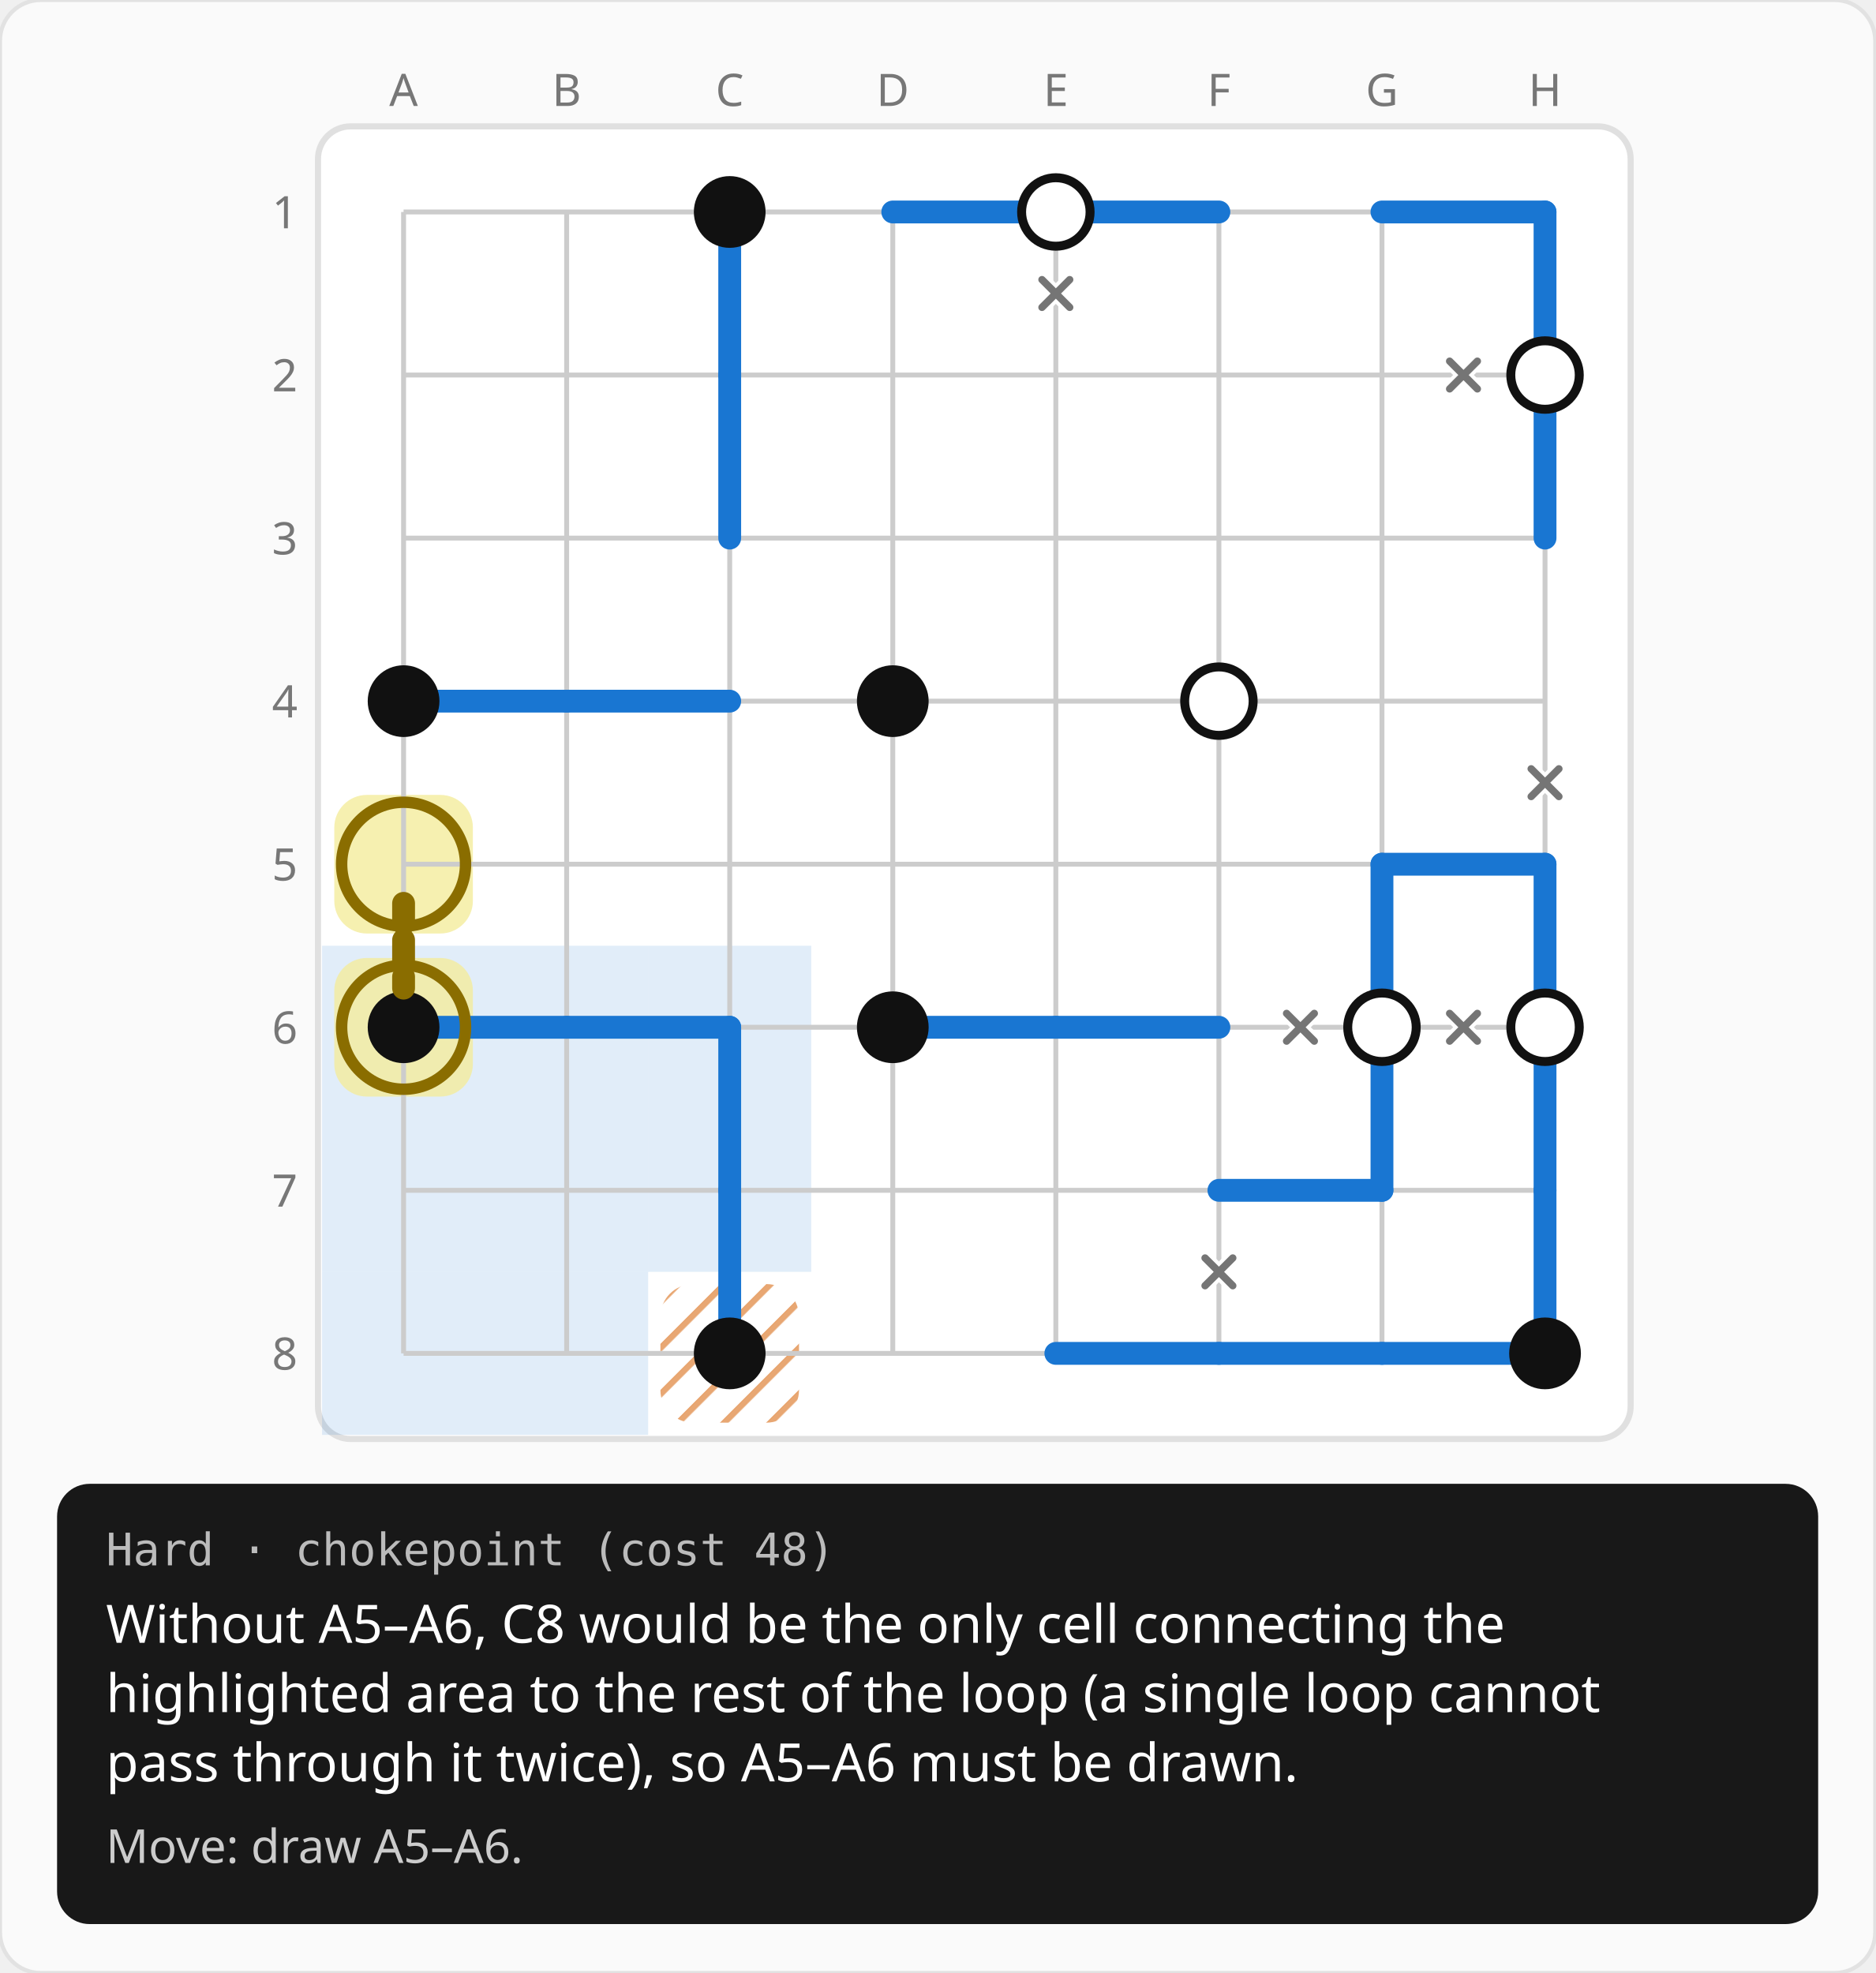
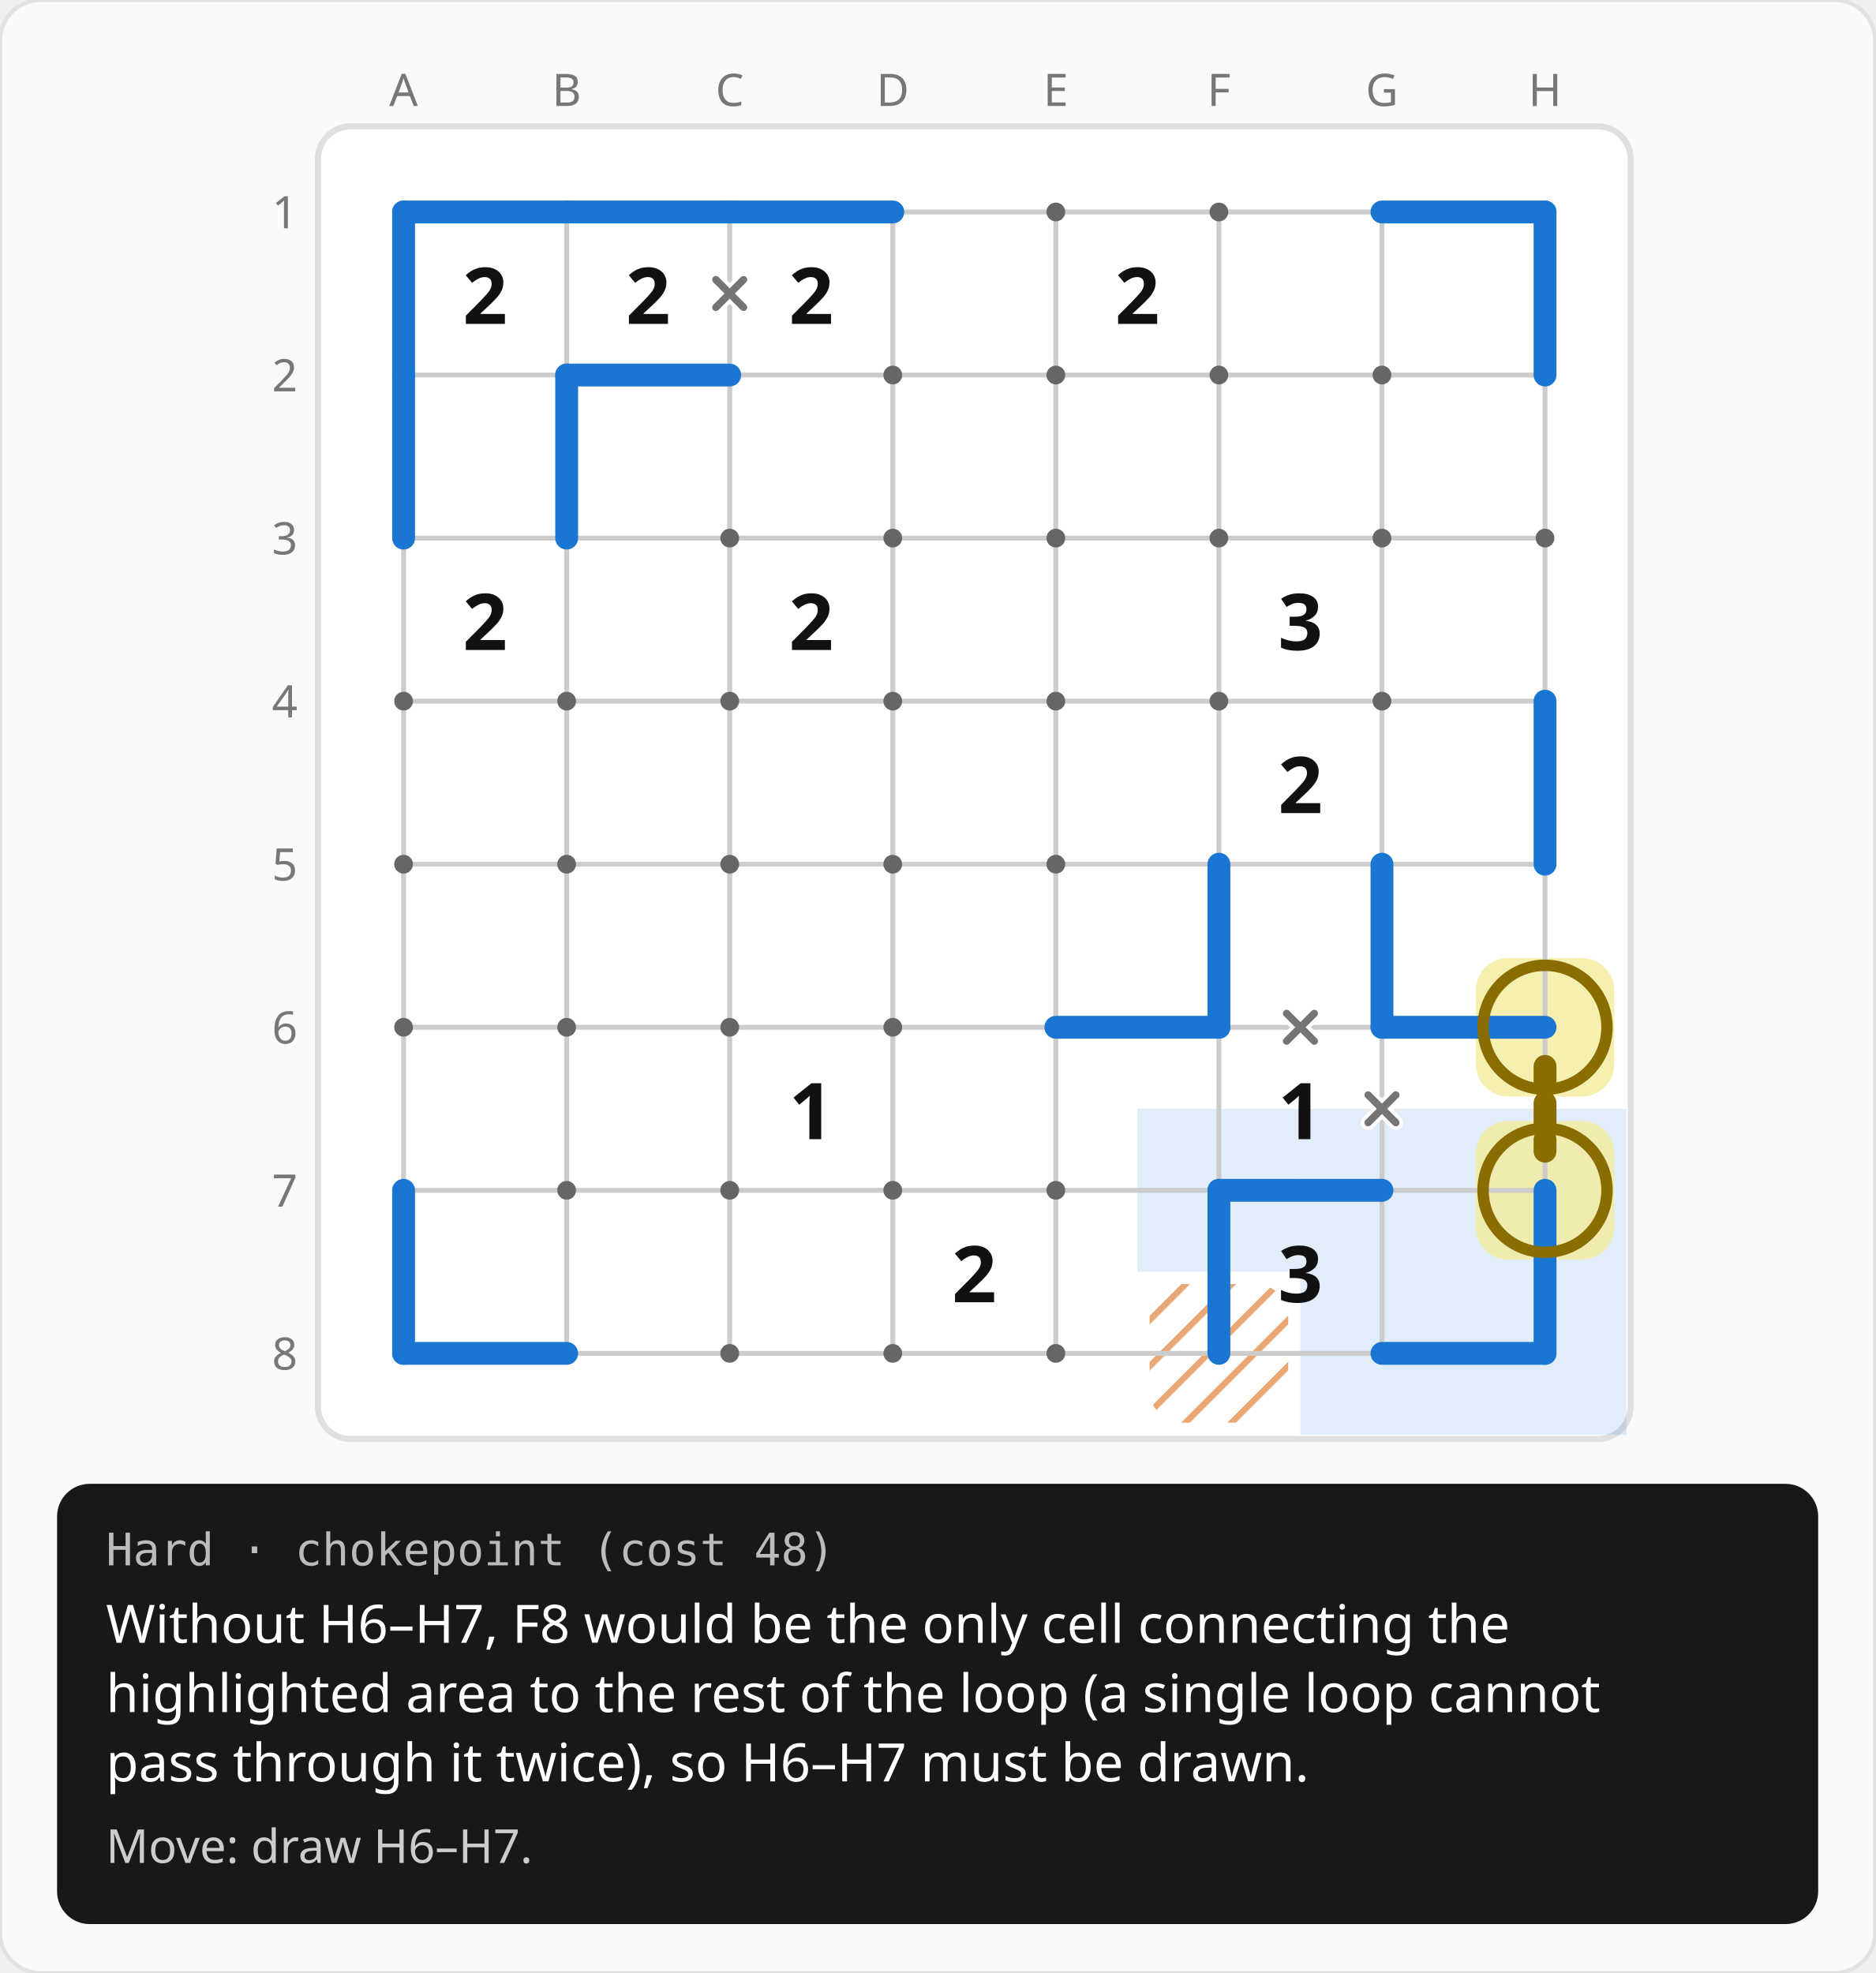
<svg xmlns="http://www.w3.org/2000/svg" width="460" height="484" viewBox="0 0 460 484">
  <rect width="460" height="484" rx="10" fill="#fafafa" stroke="#e2e2e2" />
  <defs>
    <pattern id="hatch" width="8" height="8" patternUnits="userSpaceOnUse" patternTransform="rotate(45)">
      <line x1="0" y1="0" x2="0" y2="8" stroke="#d55e00" stroke-width="3" opacity="0.55" />
    </pattern>
  </defs>
  <g transform="translate(59 12)">
    <text x="40" y="14" fill="#777777" font-size="11" font-family="system-ui, sans-serif" text-anchor="middle">A</text>
    <text x="80" y="14" fill="#777777" font-size="11" font-family="system-ui, sans-serif" text-anchor="middle">B</text>
    <text x="120" y="14" fill="#777777" font-size="11" font-family="system-ui, sans-serif" text-anchor="middle">C</text>
    <text x="160" y="14" fill="#777777" font-size="11" font-family="system-ui, sans-serif" text-anchor="middle">D</text>
    <text x="200" y="14" fill="#777777" font-size="11" font-family="system-ui, sans-serif" text-anchor="middle">E</text>
    <text x="240" y="14" fill="#777777" font-size="11" font-family="system-ui, sans-serif" text-anchor="middle">F</text>
    <text x="280" y="14" fill="#777777" font-size="11" font-family="system-ui, sans-serif" text-anchor="middle">G</text>
    <text x="320" y="14" fill="#777777" font-size="11" font-family="system-ui, sans-serif" text-anchor="middle">H</text>
    <text x="14" y="44" fill="#777777" font-size="11" font-family="system-ui, sans-serif" text-anchor="end">1</text>
    <text x="14" y="84" fill="#777777" font-size="11" font-family="system-ui, sans-serif" text-anchor="end">2</text>
    <text x="14" y="124" fill="#777777" font-size="11" font-family="system-ui, sans-serif" text-anchor="end">3</text>
    <text x="14" y="164" fill="#777777" font-size="11" font-family="system-ui, sans-serif" text-anchor="end">4</text>
    <text x="14" y="204" fill="#777777" font-size="11" font-family="system-ui, sans-serif" text-anchor="end">5</text>
    <text x="14" y="244" fill="#777777" font-size="11" font-family="system-ui, sans-serif" text-anchor="end">6</text>
    <text x="14" y="284" fill="#777777" font-size="11" font-family="system-ui, sans-serif" text-anchor="end">7</text>
    <text x="14" y="324" fill="#777777" font-size="11" font-family="system-ui, sans-serif" text-anchor="end">8</text>
    <g transform="translate(18 18)">
      <rect x="1" y="1" width="322" height="322" rx="8" fill="#ffffff" stroke="#e0e0e0" stroke-width="1.5" />
-       <rect x="82" y="242" width="40" height="40" fill="rgba(25,118,210,0.13)" />
-       <rect x="82" y="202" width="40" height="40" fill="rgba(25,118,210,0.13)" />
-       <rect x="42" y="202" width="40" height="40" fill="rgba(25,118,210,0.13)" />
-       <rect x="2" y="202" width="40" height="40" fill="rgba(25,118,210,0.13)" />
-       <rect x="2" y="242" width="40" height="40" fill="rgba(25,118,210,0.13)" />
-       <rect x="2" y="282" width="40" height="40" fill="rgba(25,118,210,0.13)" />
-       <rect x="42" y="282" width="40" height="40" fill="rgba(25,118,210,0.13)" />
-       <rect x="42" y="242" width="40" height="40" fill="rgba(25,118,210,0.13)" />
-       <rect x="85" y="285" width="34" height="34" rx="8" fill="url(#hatch)" />
-       <rect x="5" y="165" width="34" height="34" rx="8" fill="rgba(244,236,156,0.8)" />
-       <rect x="5" y="205" width="34" height="34" rx="8" fill="rgba(244,236,156,0.8)" />
+       <rect x="202" y="242" width="40" height="40" fill="rgba(25,118,210,0.13)" />
+       <rect x="242" y="242" width="40" height="40" fill="rgba(25,118,210,0.13)" />
+       <rect x="242" y="282" width="40" height="40" fill="rgba(25,118,210,0.13)" />
+       <rect x="282" y="282" width="40" height="40" fill="rgba(25,118,210,0.13)" />
+       <rect x="282" y="242" width="40" height="40" fill="rgba(25,118,210,0.13)" />
+       <rect x="205" y="285" width="34" height="34" rx="8" fill="url(#hatch)" />
+       <rect x="285" y="205" width="34" height="34" rx="8" fill="rgba(244,236,156,0.8)" />
+       <rect x="285" y="245" width="34" height="34" rx="8" fill="rgba(244,236,156,0.8)" />
      <line x1="22" y1="22" x2="302" y2="22" stroke="#cccccc" stroke-width="1.2" />
      <line x1="22" y1="62" x2="302" y2="62" stroke="#cccccc" stroke-width="1.2" />
      <line x1="22" y1="102" x2="302" y2="102" stroke="#cccccc" stroke-width="1.2" />
      <line x1="22" y1="142" x2="302" y2="142" stroke="#cccccc" stroke-width="1.2" />
      <line x1="22" y1="182" x2="302" y2="182" stroke="#cccccc" stroke-width="1.2" />
      <line x1="22" y1="222" x2="302" y2="222" stroke="#cccccc" stroke-width="1.2" />
      <line x1="22" y1="262" x2="302" y2="262" stroke="#cccccc" stroke-width="1.2" />
      <line x1="22" y1="302" x2="302" y2="302" stroke="#cccccc" stroke-width="1.2" />
      <line x1="22" y1="22" x2="22" y2="302" stroke="#cccccc" stroke-width="1.2" />
      <line x1="62" y1="22" x2="62" y2="302" stroke="#cccccc" stroke-width="1.2" />
      <line x1="102" y1="22" x2="102" y2="302" stroke="#cccccc" stroke-width="1.2" />
      <line x1="142" y1="22" x2="142" y2="302" stroke="#cccccc" stroke-width="1.2" />
      <line x1="182" y1="22" x2="182" y2="302" stroke="#cccccc" stroke-width="1.2" />
      <line x1="222" y1="22" x2="222" y2="302" stroke="#cccccc" stroke-width="1.2" />
      <line x1="262" y1="22" x2="262" y2="302" stroke="#cccccc" stroke-width="1.2" />
      <line x1="302" y1="22" x2="302" y2="302" stroke="#cccccc" stroke-width="1.2" />
-       <line x1="102" y1="22" x2="102" y2="62" stroke="#1976d2" stroke-width="5.6" stroke-linecap="round" />
-       <line x1="142" y1="22" x2="182" y2="22" stroke="#1976d2" stroke-width="5.6" stroke-linecap="round" />
-       <line x1="182" y1="22" x2="222" y2="22" stroke="#1976d2" stroke-width="5.6" stroke-linecap="round" />
+       <circle cx="22" cy="22" r="2.3" fill="#666666" />
+       <circle cx="62" cy="22" r="2.3" fill="#666666" />
+       <circle cx="102" cy="22" r="2.3" fill="#666666" />
+       <circle cx="142" cy="22" r="2.3" fill="#666666" />
+       <circle cx="182" cy="22" r="2.3" fill="#666666" />
+       <circle cx="222" cy="22" r="2.3" fill="#666666" />
+       <circle cx="262" cy="22" r="2.3" fill="#666666" />
+       <circle cx="302" cy="22" r="2.3" fill="#666666" />
+       <circle cx="22" cy="62" r="2.3" fill="#666666" />
+       <circle cx="62" cy="62" r="2.3" fill="#666666" />
+       <circle cx="102" cy="62" r="2.3" fill="#666666" />
+       <circle cx="142" cy="62" r="2.3" fill="#666666" />
+       <circle cx="182" cy="62" r="2.3" fill="#666666" />
+       <circle cx="222" cy="62" r="2.3" fill="#666666" />
+       <circle cx="262" cy="62" r="2.3" fill="#666666" />
+       <circle cx="302" cy="62" r="2.3" fill="#666666" />
+       <circle cx="22" cy="102" r="2.3" fill="#666666" />
+       <circle cx="62" cy="102" r="2.3" fill="#666666" />
+       <circle cx="102" cy="102" r="2.3" fill="#666666" />
+       <circle cx="142" cy="102" r="2.3" fill="#666666" />
+       <circle cx="182" cy="102" r="2.3" fill="#666666" />
+       <circle cx="222" cy="102" r="2.3" fill="#666666" />
+       <circle cx="262" cy="102" r="2.3" fill="#666666" />
+       <circle cx="302" cy="102" r="2.3" fill="#666666" />
+       <circle cx="22" cy="142" r="2.3" fill="#666666" />
+       <circle cx="62" cy="142" r="2.3" fill="#666666" />
+       <circle cx="102" cy="142" r="2.3" fill="#666666" />
+       <circle cx="142" cy="142" r="2.3" fill="#666666" />
+       <circle cx="182" cy="142" r="2.3" fill="#666666" />
+       <circle cx="222" cy="142" r="2.3" fill="#666666" />
+       <circle cx="262" cy="142" r="2.3" fill="#666666" />
+       <circle cx="302" cy="142" r="2.3" fill="#666666" />
+       <circle cx="22" cy="182" r="2.3" fill="#666666" />
+       <circle cx="62" cy="182" r="2.3" fill="#666666" />
+       <circle cx="102" cy="182" r="2.3" fill="#666666" />
+       <circle cx="142" cy="182" r="2.3" fill="#666666" />
+       <circle cx="182" cy="182" r="2.3" fill="#666666" />
+       <circle cx="222" cy="182" r="2.3" fill="#666666" />
+       <circle cx="262" cy="182" r="2.3" fill="#666666" />
+       <circle cx="302" cy="182" r="2.3" fill="#666666" />
+       <circle cx="22" cy="222" r="2.3" fill="#666666" />
+       <circle cx="62" cy="222" r="2.3" fill="#666666" />
+       <circle cx="102" cy="222" r="2.3" fill="#666666" />
+       <circle cx="142" cy="222" r="2.3" fill="#666666" />
+       <circle cx="182" cy="222" r="2.3" fill="#666666" />
+       <circle cx="222" cy="222" r="2.3" fill="#666666" />
+       <circle cx="262" cy="222" r="2.3" fill="#666666" />
+       <circle cx="302" cy="222" r="2.3" fill="#666666" />
+       <circle cx="22" cy="262" r="2.3" fill="#666666" />
+       <circle cx="62" cy="262" r="2.3" fill="#666666" />
+       <circle cx="102" cy="262" r="2.3" fill="#666666" />
+       <circle cx="142" cy="262" r="2.3" fill="#666666" />
+       <circle cx="182" cy="262" r="2.3" fill="#666666" />
+       <circle cx="222" cy="262" r="2.3" fill="#666666" />
+       <circle cx="262" cy="262" r="2.3" fill="#666666" />
+       <circle cx="302" cy="262" r="2.3" fill="#666666" />
+       <circle cx="22" cy="302" r="2.3" fill="#666666" />
+       <circle cx="62" cy="302" r="2.3" fill="#666666" />
+       <circle cx="102" cy="302" r="2.3" fill="#666666" />
+       <circle cx="142" cy="302" r="2.3" fill="#666666" />
+       <circle cx="182" cy="302" r="2.3" fill="#666666" />
+       <circle cx="222" cy="302" r="2.3" fill="#666666" />
+       <circle cx="262" cy="302" r="2.3" fill="#666666" />
+       <circle cx="302" cy="302" r="2.3" fill="#666666" />
+       <text x="42" y="42" font-size="19.2" font-weight="700" font-family="system-ui, sans-serif" text-anchor="middle" dominant-baseline="central" fill="#111111">2</text>
+       <text x="82" y="42" font-size="19.2" font-weight="700" font-family="system-ui, sans-serif" text-anchor="middle" dominant-baseline="central" fill="#111111">2</text>
+       <text x="122" y="42" font-size="19.2" font-weight="700" font-family="system-ui, sans-serif" text-anchor="middle" dominant-baseline="central" fill="#111111">2</text>
+       <text x="202" y="42" font-size="19.2" font-weight="700" font-family="system-ui, sans-serif" text-anchor="middle" dominant-baseline="central" fill="#111111">2</text>
+       <text x="42" y="122" font-size="19.2" font-weight="700" font-family="system-ui, sans-serif" text-anchor="middle" dominant-baseline="central" fill="#111111">2</text>
+       <text x="122" y="122" font-size="19.2" font-weight="700" font-family="system-ui, sans-serif" text-anchor="middle" dominant-baseline="central" fill="#111111">2</text>
+       <text x="242" y="122" font-size="19.2" font-weight="700" font-family="system-ui, sans-serif" text-anchor="middle" dominant-baseline="central" fill="#111111">3</text>
+       <text x="242" y="162" font-size="19.2" font-weight="700" font-family="system-ui, sans-serif" text-anchor="middle" dominant-baseline="central" fill="#111111">2</text>
+       <text x="122" y="242" font-size="19.2" font-weight="700" font-family="system-ui, sans-serif" text-anchor="middle" dominant-baseline="central" fill="#111111">1</text>
+       <text x="242" y="242" font-size="19.2" font-weight="700" font-family="system-ui, sans-serif" text-anchor="middle" dominant-baseline="central" fill="#111111">1</text>
+       <text x="162" y="282" font-size="19.2" font-weight="700" font-family="system-ui, sans-serif" text-anchor="middle" dominant-baseline="central" fill="#111111">2</text>
+       <text x="242" y="282" font-size="19.2" font-weight="700" font-family="system-ui, sans-serif" text-anchor="middle" dominant-baseline="central" fill="#111111">3</text>
+       <line x1="22" y1="22" x2="62" y2="22" stroke="#1976d2" stroke-width="5.6" stroke-linecap="round" />
+       <line x1="22" y1="22" x2="22" y2="62" stroke="#1976d2" stroke-width="5.6" stroke-linecap="round" />
+       <line x1="62" y1="22" x2="102" y2="22" stroke="#1976d2" stroke-width="5.6" stroke-linecap="round" />
+       <line x1="102" y1="22" x2="142" y2="22" stroke="#1976d2" stroke-width="5.6" stroke-linecap="round" />
      <line x1="262" y1="22" x2="302" y2="22" stroke="#1976d2" stroke-width="5.6" stroke-linecap="round" />
      <line x1="302" y1="22" x2="302" y2="62" stroke="#1976d2" stroke-width="5.6" stroke-linecap="round" />
-       <line x1="102" y1="62" x2="102" y2="102" stroke="#1976d2" stroke-width="5.6" stroke-linecap="round" />
-       <line x1="302" y1="62" x2="302" y2="102" stroke="#1976d2" stroke-width="5.6" stroke-linecap="round" />
-       <line x1="22" y1="142" x2="62" y2="142" stroke="#1976d2" stroke-width="5.6" stroke-linecap="round" />
-       <line x1="62" y1="142" x2="102" y2="142" stroke="#1976d2" stroke-width="5.6" stroke-linecap="round" />
-       <line x1="262" y1="182" x2="302" y2="182" stroke="#1976d2" stroke-width="5.6" stroke-linecap="round" />
+       <line x1="22" y1="62" x2="22" y2="102" stroke="#1976d2" stroke-width="5.6" stroke-linecap="round" />
+       <line x1="62" y1="62" x2="102" y2="62" stroke="#1976d2" stroke-width="5.6" stroke-linecap="round" />
+       <line x1="62" y1="62" x2="62" y2="102" stroke="#1976d2" stroke-width="5.6" stroke-linecap="round" />
+       <line x1="302" y1="142" x2="302" y2="182" stroke="#1976d2" stroke-width="5.6" stroke-linecap="round" />
+       <line x1="222" y1="182" x2="222" y2="222" stroke="#1976d2" stroke-width="5.6" stroke-linecap="round" />
      <line x1="262" y1="182" x2="262" y2="222" stroke="#1976d2" stroke-width="5.6" stroke-linecap="round" />
-       <line x1="302" y1="182" x2="302" y2="222" stroke="#1976d2" stroke-width="5.6" stroke-linecap="round" />
-       <line x1="22" y1="222" x2="62" y2="222" stroke="#1976d2" stroke-width="5.6" stroke-linecap="round" />
-       <line x1="62" y1="222" x2="102" y2="222" stroke="#1976d2" stroke-width="5.6" stroke-linecap="round" />
-       <line x1="102" y1="222" x2="102" y2="262" stroke="#1976d2" stroke-width="5.6" stroke-linecap="round" />
-       <line x1="142" y1="222" x2="182" y2="222" stroke="#1976d2" stroke-width="5.6" stroke-linecap="round" />
      <line x1="182" y1="222" x2="222" y2="222" stroke="#1976d2" stroke-width="5.6" stroke-linecap="round" />
-       <line x1="262" y1="222" x2="262" y2="262" stroke="#1976d2" stroke-width="5.6" stroke-linecap="round" />
-       <line x1="302" y1="222" x2="302" y2="262" stroke="#1976d2" stroke-width="5.6" stroke-linecap="round" />
-       <line x1="102" y1="262" x2="102" y2="302" stroke="#1976d2" stroke-width="5.6" stroke-linecap="round" />
+       <line x1="262" y1="222" x2="302" y2="222" stroke="#1976d2" stroke-width="5.6" stroke-linecap="round" />
+       <line x1="22" y1="262" x2="22" y2="302" stroke="#1976d2" stroke-width="5.6" stroke-linecap="round" />
      <line x1="222" y1="262" x2="262" y2="262" stroke="#1976d2" stroke-width="5.6" stroke-linecap="round" />
+       <line x1="222" y1="262" x2="222" y2="302" stroke="#1976d2" stroke-width="5.6" stroke-linecap="round" />
      <line x1="302" y1="262" x2="302" y2="302" stroke="#1976d2" stroke-width="5.6" stroke-linecap="round" />
-       <line x1="182" y1="302" x2="222" y2="302" stroke="#1976d2" stroke-width="5.6" stroke-linecap="round" />
-       <line x1="222" y1="302" x2="262" y2="302" stroke="#1976d2" stroke-width="5.6" stroke-linecap="round" />
+       <line x1="22" y1="302" x2="62" y2="302" stroke="#1976d2" stroke-width="5.6" stroke-linecap="round" />
      <line x1="262" y1="302" x2="302" y2="302" stroke="#1976d2" stroke-width="5.6" stroke-linecap="round" />
-       <circle cx="102" cy="22" r="8.8" fill="#111111" />
-       <circle cx="182" cy="22" r="8.4" fill="#ffffff" />
-       <circle cx="182" cy="22" r="8.4" fill="none" stroke="#111111" stroke-width="2.2" />
-       <circle cx="302" cy="62" r="8.4" fill="#ffffff" />
-       <circle cx="302" cy="62" r="8.4" fill="none" stroke="#111111" stroke-width="2.2" />
-       <circle cx="22" cy="142" r="8.8" fill="#111111" />
-       <circle cx="142" cy="142" r="8.8" fill="#111111" />
-       <circle cx="222" cy="142" r="8.4" fill="#ffffff" />
-       <circle cx="222" cy="142" r="8.4" fill="none" stroke="#111111" stroke-width="2.2" />
-       <circle cx="22" cy="222" r="8.8" fill="#111111" />
-       <circle cx="142" cy="222" r="8.8" fill="#111111" />
-       <circle cx="262" cy="222" r="8.4" fill="#ffffff" />
-       <circle cx="262" cy="222" r="8.4" fill="none" stroke="#111111" stroke-width="2.2" />
-       <circle cx="302" cy="222" r="8.4" fill="#ffffff" />
-       <circle cx="302" cy="222" r="8.4" fill="none" stroke="#111111" stroke-width="2.2" />
-       <circle cx="102" cy="302" r="8.8" fill="#111111" />
-       <circle cx="302" cy="302" r="8.8" fill="#111111" />
-       <path d="M178.6 38.6L185.4 45.4M178.6 45.4L185.4 38.6" stroke="#ffffff" stroke-width="3.6" stroke-linecap="round" />
-       <path d="M178.6 38.6L185.4 45.4M178.6 45.4L185.4 38.6" stroke="#757575" stroke-width="1.8" stroke-linecap="round" />
-       <path d="M278.6 58.6L285.4 65.4M278.6 65.4L285.4 58.6" stroke="#ffffff" stroke-width="3.6" stroke-linecap="round" />
-       <path d="M278.6 58.6L285.4 65.4M278.6 65.4L285.4 58.6" stroke="#757575" stroke-width="1.8" stroke-linecap="round" />
-       <path d="M298.6 158.6L305.4 165.4M298.6 165.4L305.4 158.6" stroke="#ffffff" stroke-width="3.6" stroke-linecap="round" />
-       <path d="M298.6 158.6L305.4 165.4M298.6 165.4L305.4 158.6" stroke="#757575" stroke-width="1.8" stroke-linecap="round" />
+       <path d="M98.6 38.6L105.4 45.4M98.6 45.4L105.4 38.6" stroke="#ffffff" stroke-width="3.6" stroke-linecap="round" />
+       <path d="M98.6 38.6L105.4 45.4M98.6 45.4L105.4 38.6" stroke="#757575" stroke-width="1.8" stroke-linecap="round" />
      <path d="M238.6 218.6L245.4 225.4M238.6 225.4L245.4 218.6" stroke="#ffffff" stroke-width="3.6" stroke-linecap="round" />
      <path d="M238.6 218.6L245.4 225.4M238.6 225.4L245.4 218.6" stroke="#757575" stroke-width="1.8" stroke-linecap="round" />
-       <path d="M278.6 218.6L285.4 225.4M278.6 225.4L285.4 218.6" stroke="#ffffff" stroke-width="3.6" stroke-linecap="round" />
-       <path d="M278.6 218.6L285.4 225.4M278.6 225.4L285.4 218.6" stroke="#757575" stroke-width="1.8" stroke-linecap="round" />
-       <path d="M218.6 278.6L225.4 285.4M218.6 285.4L225.4 278.6" stroke="#ffffff" stroke-width="3.6" stroke-linecap="round" />
-       <path d="M218.6 278.6L225.4 285.4M218.6 285.4L225.4 278.6" stroke="#757575" stroke-width="1.8" stroke-linecap="round" />
-       <circle cx="22" cy="182" r="15.2" fill="none" stroke="#8a6d00" stroke-width="2.8" />
-       <circle cx="22" cy="222" r="15.2" fill="none" stroke="#8a6d00" stroke-width="2.8" />
-       <line x1="22" y1="191.6" x2="22" y2="212.4" stroke="#8a6d00" stroke-width="5.6" stroke-linecap="round" stroke-dasharray="5 4" />
+       <path d="M258.6 238.6L265.4 245.4M258.6 245.4L265.4 238.6" stroke="#ffffff" stroke-width="3.6" stroke-linecap="round" />
+       <path d="M258.6 238.6L265.4 245.4M258.6 245.4L265.4 238.6" stroke="#757575" stroke-width="1.8" stroke-linecap="round" />
+       <circle cx="302" cy="222" r="15.2" fill="none" stroke="#8a6d00" stroke-width="2.8" />
+       <circle cx="302" cy="262" r="15.2" fill="none" stroke="#8a6d00" stroke-width="2.8" />
+       <line x1="302" y1="231.6" x2="302" y2="252.4" stroke="#8a6d00" stroke-width="5.6" stroke-linecap="round" stroke-dasharray="5 4" />
    </g>
  </g>
  <rect x="14" y="364" width="432" height="108" rx="8" fill="#181818" />
  <text x="26" y="384" fill="#bbbbbb" font-size="11" font-family="ui-monospace, Menlo, monospace">Hard · chokepoint (cost 48)</text>
-   <text x="26" y="403" fill="#ffffff" font-size="13" font-family="system-ui, sans-serif">Without A5–A6, C8 would be the only cell connecting the</text>
+   <text x="26" y="403" fill="#ffffff" font-size="13" font-family="system-ui, sans-serif">Without H6–H7, F8 would be the only cell connecting the</text>
  <text x="26" y="420" fill="#ffffff" font-size="13" font-family="system-ui, sans-serif">highlighted area to the rest of the loop (a single loop cannot</text>
-   <text x="26" y="437" fill="#ffffff" font-size="13" font-family="system-ui, sans-serif">pass through it twice), so A5–A6 must be drawn.</text>
-   <text x="26" y="457" fill="#cccccc" font-size="11.5" font-family="system-ui, sans-serif">Move: draw A5–A6.</text>
+   <text x="26" y="437" fill="#ffffff" font-size="13" font-family="system-ui, sans-serif">pass through it twice), so H6–H7 must be drawn.</text>
+   <text x="26" y="457" fill="#cccccc" font-size="11.5" font-family="system-ui, sans-serif">Move: draw H6–H7.</text>
</svg>
